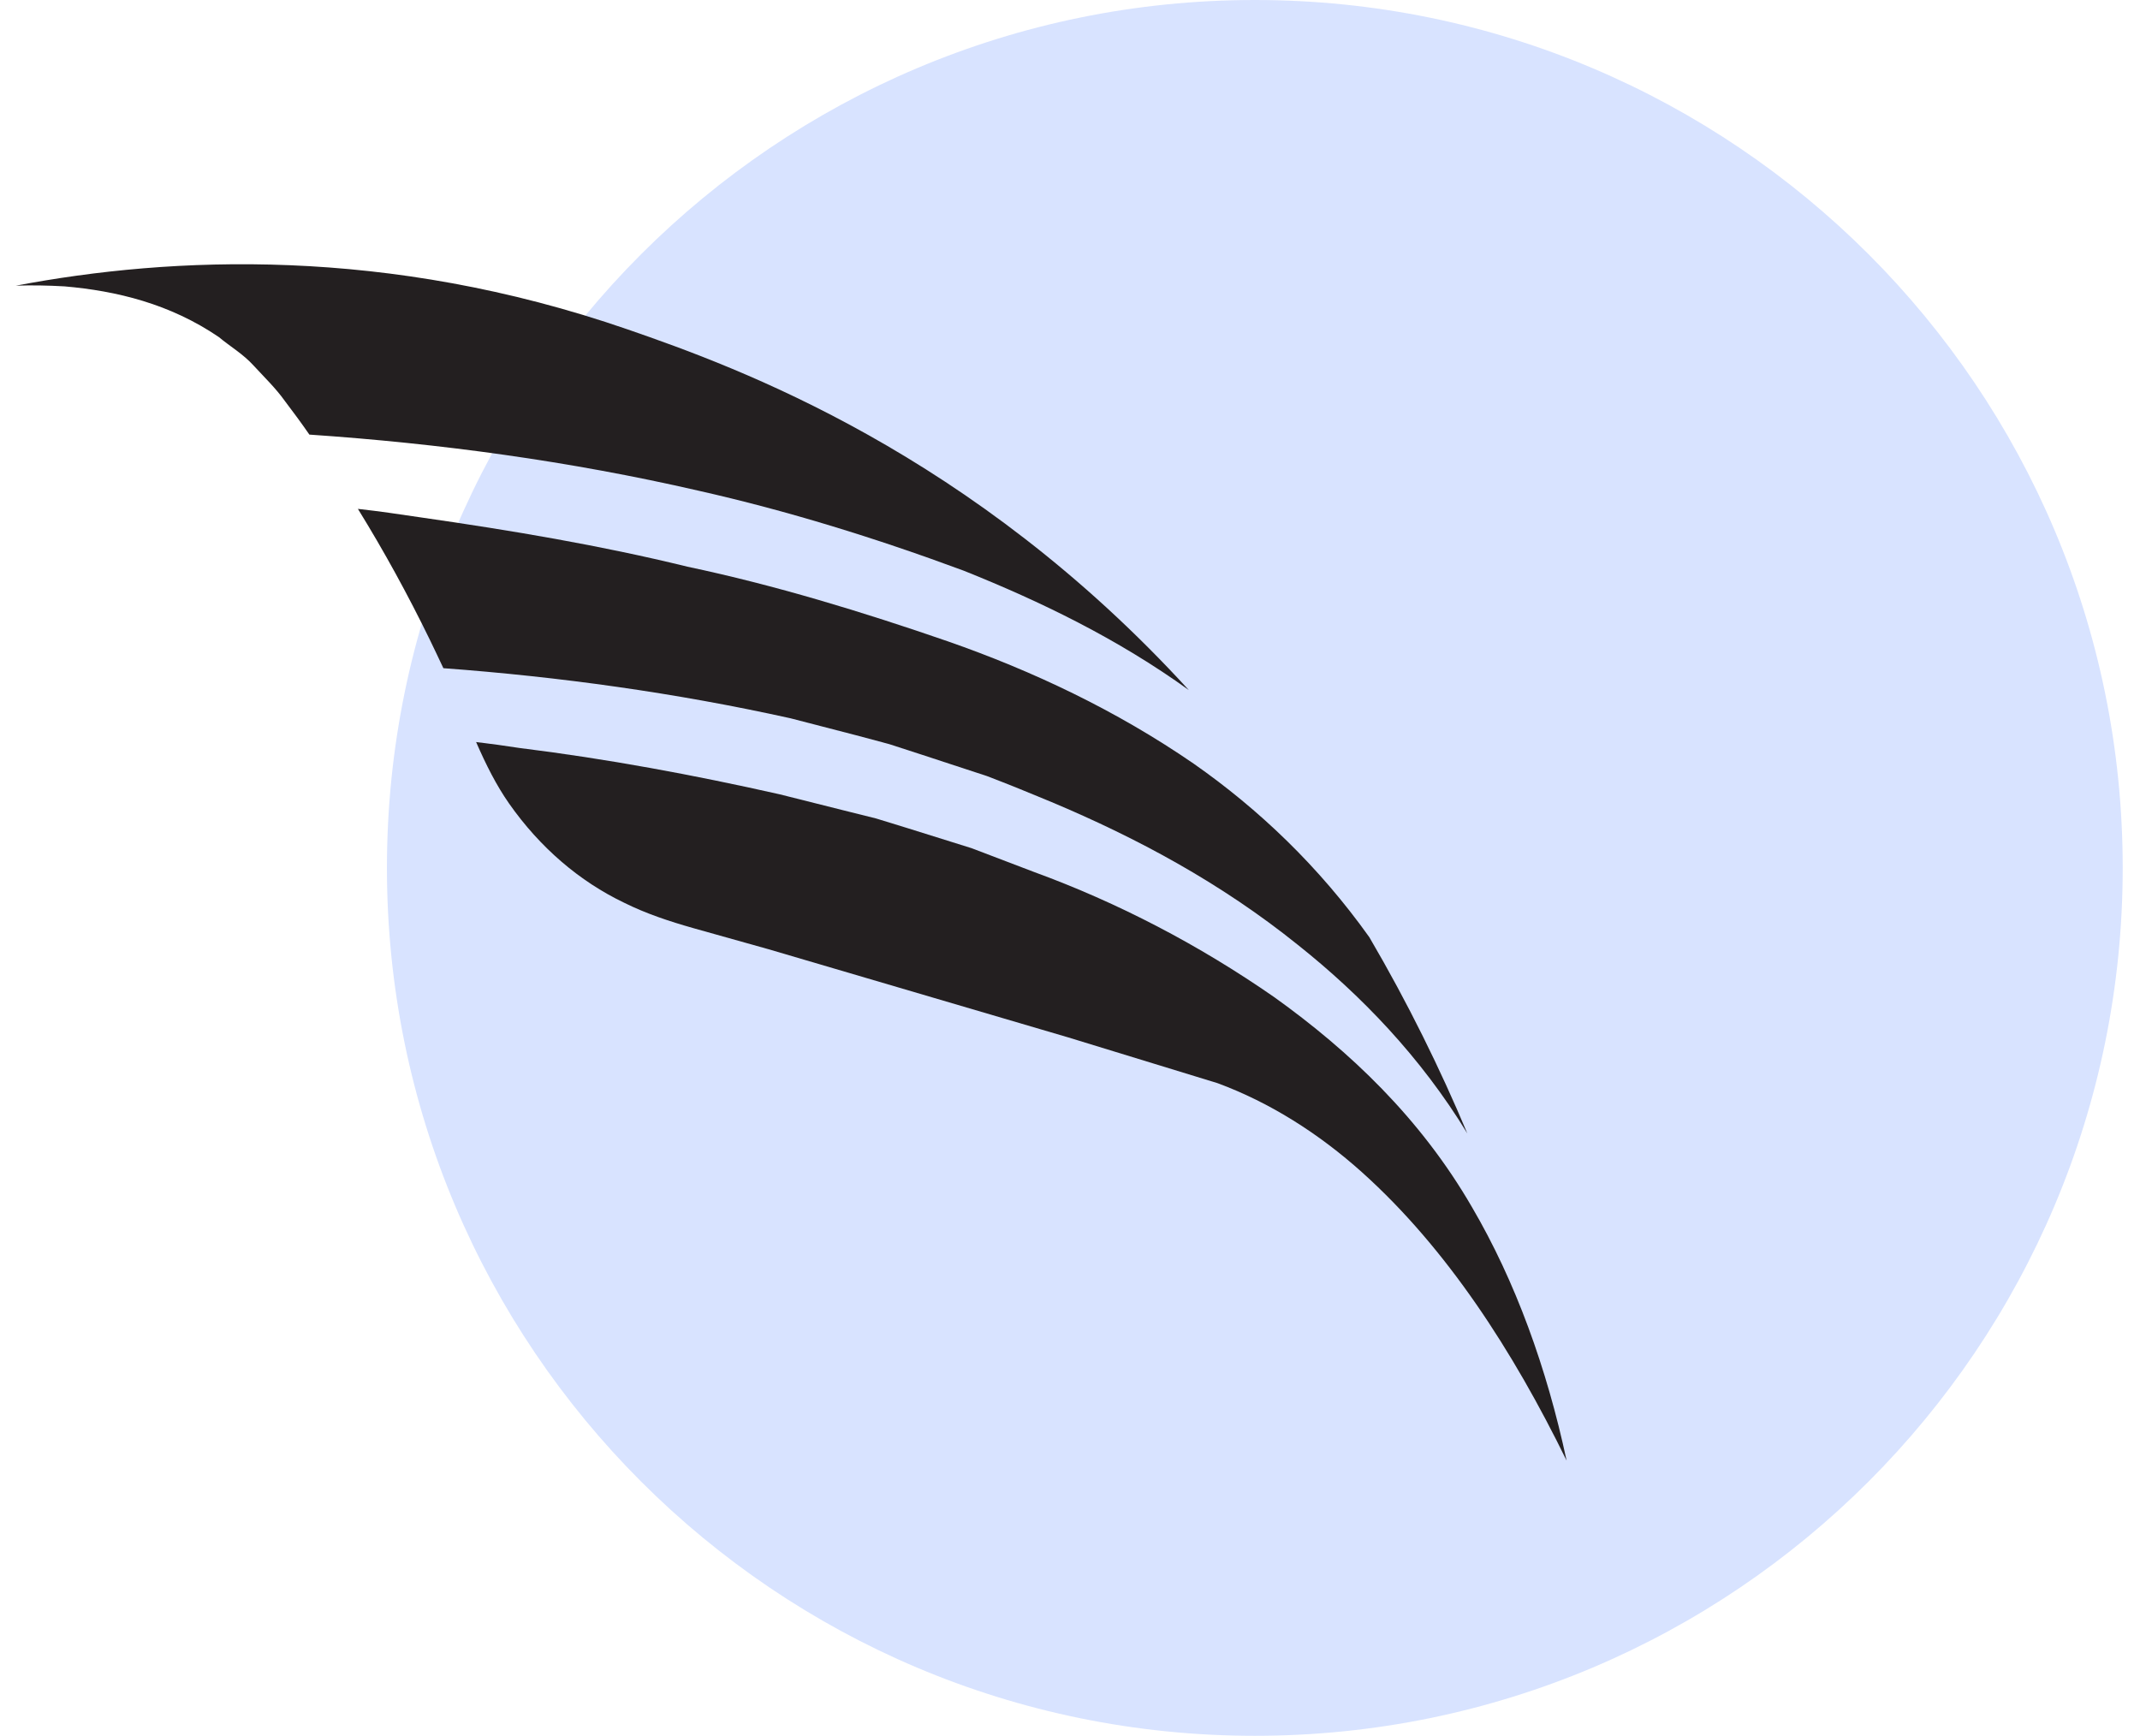
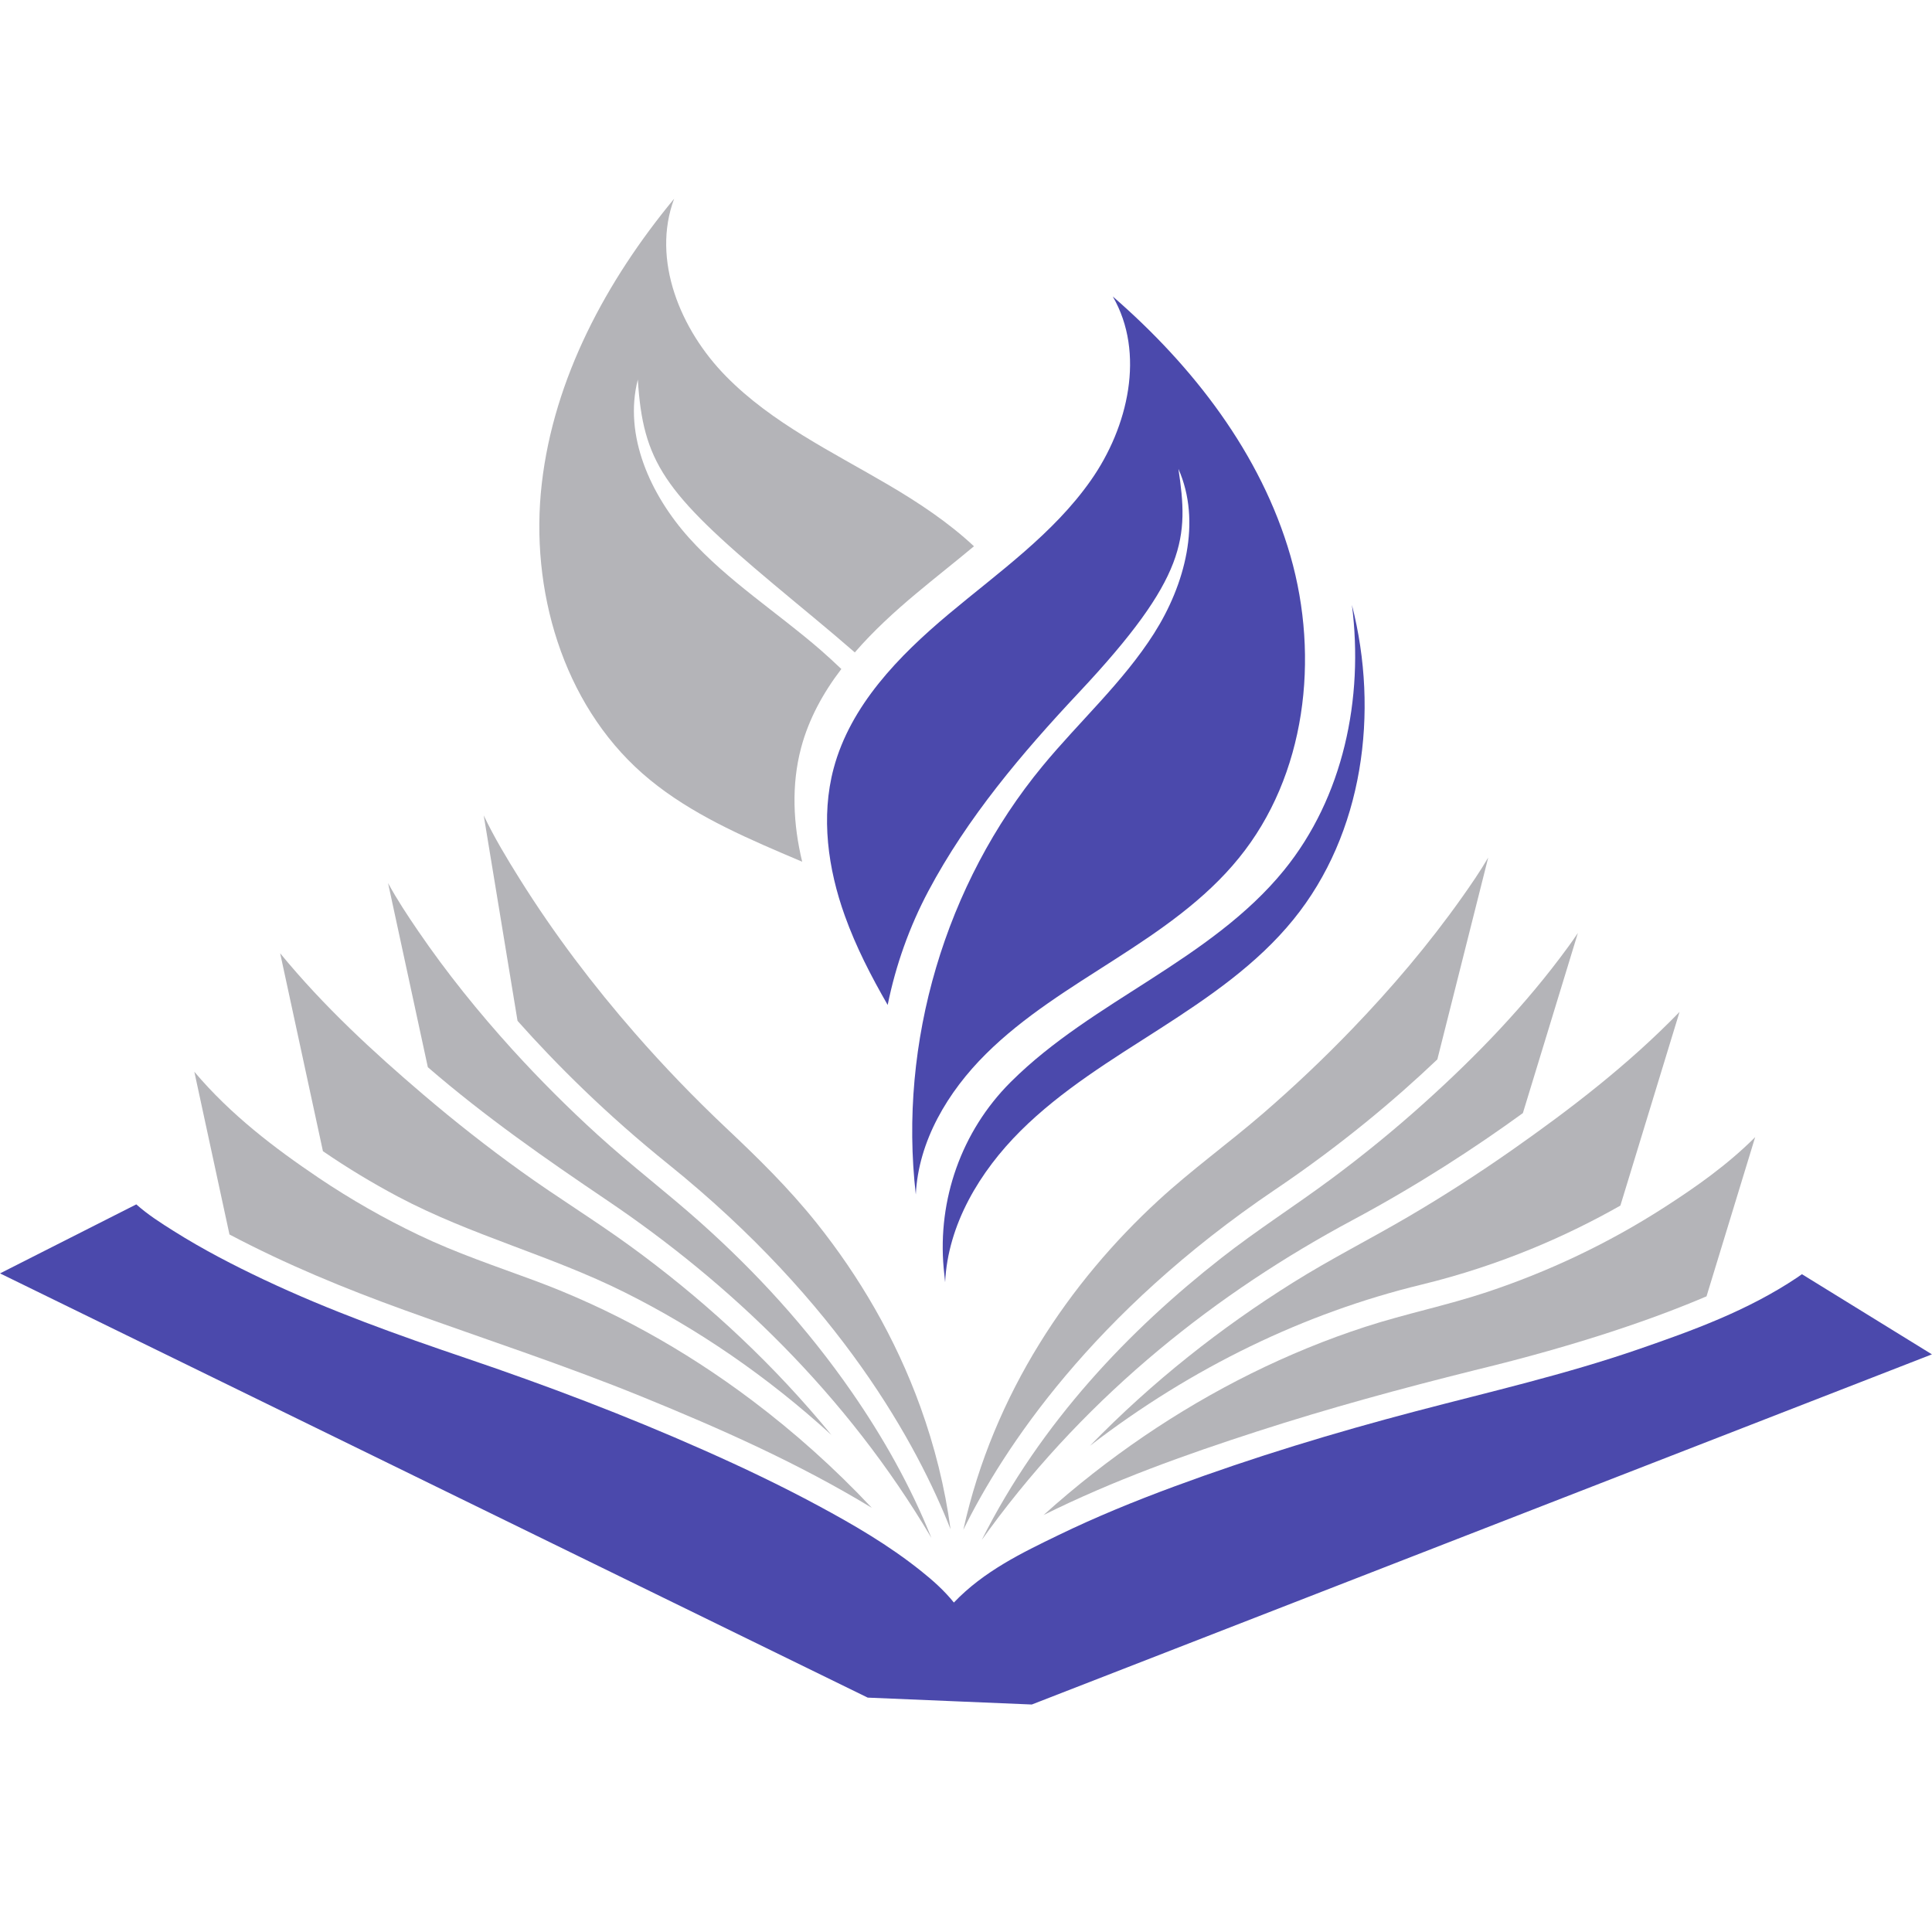
- <svg xmlns="http://www.w3.org/2000/svg" width="90" height="73" viewBox="0 0 90 73" fill="none">
-   <circle cx="52.773" cy="36.5" r="36.5" fill="#D8E3FF" />
-   <path d="M2.709 12.043C4.905 12.232 7.151 12.779 9.2 14.173C9.683 14.576 10.225 14.886 10.669 15.378C11.113 15.859 11.602 16.332 11.979 16.862C12.333 17.329 12.677 17.793 13.011 18.277C18.485 18.651 23.946 19.388 29.356 20.632C33.123 21.479 36.847 22.635 40.532 24.001C43.771 25.298 46.991 26.857 49.996 29.02C40.876 19.039 31.061 15.466 26.404 13.856C16.272 10.349 7.217 10.771 0.666 12.014C1.341 11.989 2.027 12.005 2.709 12.043Z" fill="#231F20" />
-   <path d="M28.906 23.831C25.225 22.93 21.496 22.306 17.761 21.769C16.856 21.635 15.951 21.5 15.052 21.401C16.136 23.154 17.154 25.009 18.084 26.919C18.272 27.305 18.459 27.704 18.647 28.101C23.528 28.462 28.404 29.135 33.247 30.208L36.017 30.925L37.399 31.295L38.768 31.739L41.505 32.637C42.415 32.985 43.313 33.35 44.218 33.728C47.804 35.235 51.34 37.127 54.583 39.737C57.24 41.85 59.751 44.453 61.709 47.665C60.574 44.963 59.213 42.187 57.589 39.415C55.465 36.434 52.935 34.027 50.201 32.116C46.953 29.882 43.452 28.224 39.857 26.97C36.262 25.729 32.608 24.613 28.906 23.831Z" fill="#231F20" />
-   <path d="M53.599 41.942C50.408 39.724 47.011 37.96 43.489 36.672L40.862 35.671L38.19 34.835L36.848 34.422L35.494 34.084L32.794 33.406C29.167 32.589 25.515 31.91 21.842 31.456C21.238 31.363 20.631 31.278 20.023 31.207C20.45 32.184 20.876 33.027 21.408 33.79C22.713 35.651 24.374 37.066 26.245 37.963C27.177 38.426 28.144 38.745 29.165 39.035L32.321 39.92L44.928 43.629L51.206 45.553C53.397 46.363 55.454 47.66 57.296 49.314C60.857 52.516 63.631 56.817 65.885 61.425C65.055 57.542 63.735 53.888 61.906 50.767C59.736 47.017 56.758 44.205 53.599 41.942Z" fill="#231F20" />
+ <svg xmlns="http://www.w3.org/2000/svg" width="500" zoomAndPan="magnify" viewBox="0 0 375 375" height="500" preserveAspectRatio="xMidYMid meet" version="1.0">
+   <defs>
+     <clipPath id="b70397c705">
+       <path d="M 0 233 L 375 233 L 375 330.773 L 0 330.773 Z M 0 233 " clip-rule="nonzero" />
+     </clipPath>
+     <clipPath id="6cb1fd4847">
+       <path d="M 93 158.273 L 185 158.273 L 185 297 L 93 297 Z M 93 158.273 " clip-rule="nonzero" />
+     </clipPath>
+     <clipPath id="2a541b5725">
+       <path d="M 182 117 L 265 117 L 265 249 L 182 249 Z M 182 117 " clip-rule="nonzero" />
+     </clipPath>
+     <clipPath id="7ba763cdee">
+       <path d="M 89.789 46.406 L 244.496 16.883 L 285.125 229.793 L 130.418 259.312 Z M 89.789 46.406 " clip-rule="nonzero" />
+     </clipPath>
+     <clipPath id="3246ee0dbc">
+       <path d="M 89.789 46.406 L 244.496 16.883 L 285.125 229.793 L 130.418 259.312 Z M 89.789 46.406 " clip-rule="nonzero" />
+     </clipPath>
+     <clipPath id="90057d763c">
+       <path d="M 249.23 168.906 C 242.168 177.598 232.75 184.039 223.332 190.094 C 213.918 196.152 204.223 202.02 196.277 209.926 C 196.219 209.992 196.156 210.039 196.094 210.105 C 186.633 219.586 181.965 232.832 183.168 246.164 C 183.25 247.07 183.348 247.969 183.449 248.883 C 183.977 237.695 190.16 227.395 198.105 219.488 C 206.051 211.586 215.723 205.719 225.16 199.66 C 234.578 193.602 243.996 187.18 251.055 178.473 C 264.598 161.809 267.758 138.258 262.406 117.418 C 264.723 135.625 260.734 154.742 249.23 168.906 Z M 249.23 168.906 " clip-rule="nonzero" />
+     </clipPath>
+     <clipPath id="c65c8d5253">
+       <path d="M 160 57 L 254 57 L 254 232 L 160 232 Z M 160 57 " clip-rule="nonzero" />
+     </clipPath>
+     <clipPath id="9c2ecfedc3">
+       <path d="M 89.789 46.406 L 244.496 16.883 L 285.125 229.793 L 130.418 259.312 Z M 89.789 46.406 " clip-rule="nonzero" />
+     </clipPath>
+     <clipPath id="d15d377330">
+       <path d="M 89.789 46.406 L 244.496 16.883 L 285.125 229.793 L 130.418 259.312 Z M 89.789 46.406 " clip-rule="nonzero" />
+     </clipPath>
+     <clipPath id="45b8212a8a">
+       <path d="M 250.473 107.891 C 244.762 88.074 231.566 71.062 215.992 57.547 C 222.324 68.512 219.012 82.891 211.719 93.258 C 204.445 103.625 193.844 111.062 184.141 119.191 C 174.441 127.32 165.074 136.93 161.809 149.152 C 159.305 158.535 160.695 168.621 163.984 177.758 C 166.145 183.789 169.086 189.488 172.297 195.062 C 173.855 187.367 176.508 179.902 180.195 172.957 C 187.758 158.723 198.332 146.223 209.375 134.457 C 230.488 111.965 230.723 104.336 228.73 91.004 C 233.258 101.266 230.008 113.488 223.996 122.949 C 217.98 132.414 209.504 140.031 202.363 148.684 C 183.457 171.602 174.363 202.34 177.758 231.852 C 178.254 221.477 183.973 211.906 191.352 204.586 C 198.727 197.25 207.711 191.809 216.441 186.195 C 225.191 180.582 233.926 174.617 240.465 166.543 C 253.492 150.547 256.164 127.715 250.473 107.891 Z M 250.473 107.891 " clip-rule="nonzero" />
+     </clipPath>
+     <clipPath id="f2ebc58f1c">
+       <path d="M 104 38 L 190 38 L 190 168 L 104 168 Z M 104 38 " clip-rule="nonzero" />
+     </clipPath>
+     <clipPath id="f376e23ebc">
+       <path d="M 89.789 46.406 L 244.496 16.883 L 285.125 229.793 L 130.418 259.312 Z M 89.789 46.406 " clip-rule="nonzero" />
+     </clipPath>
+     <clipPath id="14da1c33b9">
+       <path d="M 89.789 46.406 L 244.496 16.883 L 285.125 229.793 L 130.418 259.312 Z M 89.789 46.406 " clip-rule="nonzero" />
+     </clipPath>
+   </defs>
+   <path fill="#b4b4b8" d="M 249.586 229.496 C 249.273 229.703 248.543 230.199 247.562 230.859 C 247.566 230.859 247.574 230.855 247.578 230.852 C 248.68 230.105 249.312 229.68 249.586 229.496 Z M 249.586 229.496 " fill-opacity="1" fill-rule="nonzero" />
+   <path fill="#b4b4b8" d="M 278.988 205.629 L 288.863 166.445 C 287.297 169.129 285.559 171.656 283.805 174.133 C 277.25 183.395 270.031 191.848 262.488 199.691 C 256.91 205.496 251.121 210.961 245.18 216.098 C 238.461 221.906 231.391 226.977 224.793 233.043 C 207.77 248.707 192.844 270.363 186.984 296.926 C 194.738 281.207 211.957 254.918 247.559 230.859 C 243.602 233.535 235.578 238.957 234.371 239.773 C 235.125 239.262 238.801 236.777 247.574 230.852 C 260.25 222.289 270.695 213.516 278.988 205.629 Z M 234.336 239.801 C 234.184 239.898 234.168 239.91 234.336 239.801 Z M 234.336 239.801 " fill-opacity="1" fill-rule="nonzero" />
+   <path fill="#b4b4b8" d="M 249.688 229.426 C 249.77 229.371 249.77 229.371 249.688 229.426 Z M 249.688 229.426 " fill-opacity="1" fill-rule="nonzero" />
+   <path fill="#b4b4b8" d="M 249.586 229.496 C 249.629 229.465 249.664 229.441 249.688 229.426 C 249.664 229.441 249.629 229.465 249.586 229.496 Z M 249.586 229.496 " fill-opacity="1" fill-rule="nonzero" />
+   <path fill="#b4b4b8" d="M 265.945 234.992 C 264.992 235.504 263.551 236.277 262.469 236.852 C 262.473 236.852 262.473 236.852 262.473 236.848 C 264.133 235.965 265.246 235.367 265.945 234.992 Z M 265.945 234.992 " fill-opacity="1" fill-rule="nonzero" />
+   <path fill="#b4b4b8" d="M 262.477 236.852 C 260.16 238.094 260.953 237.668 262.473 236.855 C 236.586 250.711 211.551 270.23 191.984 296.93 C 191.504 297.586 191.023 298.246 190.551 298.914 C 202.094 275.965 219.25 258.133 237.043 244.191 C 244 238.738 251.281 234.109 258.328 228.883 C 264.598 224.234 270.723 219.242 276.664 213.883 C 286.535 204.98 296.129 195.117 304.43 183.719 C 305.055 182.855 305.676 181.988 306.27 181.086 L 295.59 216.051 C 286.445 222.695 275.301 229.988 262.477 236.852 Z M 262.477 236.852 " fill-opacity="1" fill-rule="nonzero" />
+   <path fill="#b4b4b8" d="M 266.879 234.496 C 266.949 234.461 266.953 234.457 266.879 234.496 Z M 266.879 234.496 " fill-opacity="1" fill-rule="nonzero" />
+   <path fill="#b4b4b8" d="M 265.945 234.992 C 265.984 234.969 266.027 234.949 266.07 234.926 C 266.027 234.949 265.992 234.969 265.945 234.992 Z M 265.945 234.992 " fill-opacity="1" fill-rule="nonzero" />
+   <path fill="#b4b4b8" d="M 266.07 234.926 C 266.516 234.688 266.777 234.551 266.879 234.496 C 266.762 234.559 266.473 234.711 266.07 234.926 Z M 266.07 234.926 " fill-opacity="1" fill-rule="nonzero" />
+   <path fill="#b4b4b8" d="M 275.863 249.355 C 275.73 249.391 275.625 249.418 275.535 249.438 C 275.625 249.414 275.734 249.391 275.863 249.355 C 253.359 254.824 231.41 265.336 211.543 280.641 C 223.699 268.137 237.031 257.672 250.926 248.973 C 258.289 244.359 265.895 240.531 273.34 236.168 C 280.176 232.16 286.906 227.832 293.516 223.199 C 304.715 215.34 315.965 206.746 326 196.41 L 314.516 234.004 C 304.473 239.707 291.473 245.566 275.863 249.355 Z M 275.863 249.355 " fill-opacity="1" fill-rule="nonzero" />
+   <path fill="#b4b4b8" d="M 281.922 247.887 C 281.953 247.879 281.957 247.879 281.922 247.887 Z M 281.922 247.887 " fill-opacity="1" fill-rule="nonzero" />
+   <path fill="#b4b4b8" d="M 275.91 249.348 C 275.938 249.34 275.969 249.332 275.992 249.324 C 275.965 249.332 275.941 249.336 275.91 249.348 Z M 275.91 249.348 " fill-opacity="1" fill-rule="nonzero" />
+   <path fill="#b4b4b8" d="M 278.957 248.605 C 279.102 248.57 279.246 248.535 279.387 248.5 C 279.254 248.531 279.098 248.57 278.957 248.605 Z M 278.957 248.605 " fill-opacity="1" fill-rule="nonzero" />
+   <path fill="#b4b4b8" d="M 279.387 248.5 C 279.727 248.414 280.02 248.344 280.285 248.281 C 280.004 248.352 279.699 248.422 279.387 248.5 Z M 279.387 248.5 " fill-opacity="1" fill-rule="nonzero" />
+   <path fill="#b4b4b8" d="M 275.91 249.348 C 275.895 249.352 275.879 249.355 275.863 249.355 C 275.879 249.355 275.895 249.352 275.91 249.348 Z M 275.91 249.348 " fill-opacity="1" fill-rule="nonzero" />
+   <path fill="#b4b4b8" d="M 280.281 248.281 C 281.125 248.078 281.781 247.922 281.922 247.887 C 281.82 247.91 281.332 248.027 280.281 248.281 Z M 280.281 248.281 " fill-opacity="1" fill-rule="nonzero" />
+   <path fill="#b4b4b8" d="M 275.992 249.324 C 276.156 249.285 276.297 249.25 276.453 249.215 C 276.285 249.25 276.129 249.289 275.992 249.324 Z M 275.992 249.324 " fill-opacity="1" fill-rule="nonzero" />
+   <path fill="#b4b4b8" d="M 276.453 249.215 C 276.559 249.188 276.664 249.16 276.781 249.133 C 276.676 249.16 276.562 249.184 276.453 249.215 Z M 276.453 249.215 " fill-opacity="1" fill-rule="nonzero" />
+   <path fill="#b4b4b8" d="M 276.781 249.133 C 277.625 248.93 278.348 248.754 278.957 248.602 C 278.203 248.789 277.426 248.977 276.781 249.133 Z M 276.781 249.133 " fill-opacity="1" fill-rule="nonzero" />
+   <path fill="#b4b4b8" d="M 295.312 263.762 C 295.395 263.738 295.398 263.734 295.312 263.762 Z M 295.312 263.762 " fill-opacity="1" fill-rule="nonzero" />
+   <path fill="#b4b4b8" d="M 286.199 265.965 C 272.066 269.488 257.973 273.316 243.988 277.848 C 230.023 282.367 216.051 287.355 202.555 294.07 C 215.062 282.816 228.645 273.652 242.77 266.633 C 250.066 263.016 257.508 259.965 265.059 257.516 C 272.867 254.984 280.805 253.391 288.602 250.797 C 300.465 246.852 312.098 241.402 323.129 234.289 C 329.168 230.402 335.293 226.105 340.676 220.719 L 331.234 251.621 C 321.469 255.789 306.895 260.957 286.199 265.965 Z M 286.199 265.965 " fill-opacity="1" fill-rule="nonzero" />
+   <path fill="#b4b4b8" d="M 286.266 265.945 C 292.449 264.449 294.898 263.859 295.312 263.762 C 294.516 263.949 287.035 265.758 286.266 265.945 Z M 286.266 265.945 " fill-opacity="1" fill-rule="nonzero" />
+   <path fill="#b4b4b8" d="M 286.199 265.965 C 286.199 265.965 286.227 265.957 286.266 265.945 C 286.242 265.953 286.227 265.957 286.199 265.965 Z M 286.199 265.965 " fill-opacity="1" fill-rule="nonzero" />
+   <g clip-path="url(#b70397c705)">
+     <path fill="#4b49ac" d="M 297.309 293.094 L 288.402 296.559 L 200.277 330.844 L 184.527 330.184 L 184.168 330.168 L 168.422 329.508 L 83.465 287.969 L 74.883 283.77 L 11.281 252.676 L 0.008 247.164 L 8.078 243.074 L 26.453 233.77 C 28.719 235.785 31.234 237.383 33.699 238.934 C 39.402 242.527 45.305 245.578 51.266 248.395 C 64.121 254.461 77.297 259.16 90.535 263.648 C 106.047 268.906 121.453 274.742 136.613 281.473 C 144.09 284.789 151.504 288.316 158.801 292.246 C 165.645 295.93 172.48 299.891 178.797 304.949 C 181.039 306.738 183.242 308.684 185.148 311.051 C 190.961 304.949 198.465 301.352 205.352 298.012 C 212.77 294.41 220.34 291.328 227.941 288.52 C 243.383 282.812 259.008 278.078 274.707 273.949 C 289.211 270.129 303.75 266.816 318.086 261.867 C 328.469 258.277 339.195 254.418 348.832 247.965 C 349.141 247.758 349.449 247.543 349.754 247.32 L 367.281 258.129 L 374.984 262.879 L 363.293 267.43 Z M 297.309 293.094 " fill-opacity="1" fill-rule="nonzero" />
+   </g>
+   <g clip-path="url(#6cb1fd4847)">
+     <path fill="#b4b4b8" d="M 184.5 296.824 C 183.398 288.621 181.383 280.668 178.684 273.18 C 173.812 259.652 166.727 247.699 158.531 237.418 C 153.051 230.551 147.035 224.684 140.895 218.895 C 134.789 213.129 128.879 207.012 123.215 200.52 C 115.188 191.32 107.613 181.383 100.848 170.562 C 98.387 166.629 95.949 162.594 93.891 158.273 L 100.453 198.148 C 108.059 206.699 117.727 216.316 129.645 225.91 C 137.574 232.297 141.078 235.117 141.965 235.828 C 140.562 234.703 133.285 228.836 129.652 225.918 C 163.129 252.871 178.082 280.512 184.5 296.824 Z M 142.098 235.934 C 142.246 236.059 142.234 236.047 142.098 235.934 Z M 142.098 235.934 " fill-opacity="1" fill-rule="nonzero" />
+   </g>
+   <path fill="#b4b4b8" d="M 129.648 225.91 C 129.648 225.914 129.652 225.914 129.656 225.918 C 127.34 224.059 126.516 223.391 129.648 225.91 Z M 129.648 225.91 " fill-opacity="1" fill-rule="nonzero" />
+   <path fill="#b4b4b8" d="M 99.367 203.625 C 99.391 203.652 99.406 203.668 99.43 203.691 C 99.418 203.68 99.406 203.668 99.398 203.656 C 99.387 203.645 99.379 203.633 99.367 203.625 Z M 99.367 203.625 " fill-opacity="1" fill-rule="nonzero" />
+   <path fill="#b4b4b8" d="M 99.398 203.656 C 99.754 204.043 99.609 203.887 99.43 203.691 C 104.777 209.57 110.336 215.121 116.074 220.336 C 122.598 226.273 129.477 231.496 136.043 237.359 C 146.68 246.863 156.68 257.703 165.34 270.215 C 171.285 278.801 176.645 288.203 180.785 298.508 C 164.258 270.559 141.68 249.09 117.824 232.977 C 105.934 224.945 94.215 216.797 83.043 207.145 L 75.324 171.41 C 77.09 174.652 79.098 177.684 81.121 180.648 C 86.754 188.898 92.922 196.504 99.375 203.629 C 99.172 203.41 98.992 203.207 99.398 203.656 Z M 99.398 203.656 " fill-opacity="1" fill-rule="nonzero" />
+   <path fill="#b4b4b8" d="M 101.078 227.305 C 108.098 232.363 115.367 236.801 122.371 241.898 C 135.559 251.496 148.105 262.805 159.305 276.035 C 160.004 276.863 160.699 277.695 161.387 278.535 C 148.957 267.184 135.398 257.906 121.207 250.824 C 106.793 243.621 91.543 239.844 77.234 232.258 C 72.277 229.625 67.414 226.691 62.68 223.445 L 54.379 185.027 C 62.852 195.359 72.516 204.238 82.199 212.492 C 88.348 217.738 94.648 222.676 101.078 227.305 Z M 101.078 227.305 " fill-opacity="1" fill-rule="nonzero" />
+   <path fill="#b4b4b8" d="M 61.793 228.586 C 63.598 229.801 62.266 228.902 61.805 228.594 C 68.094 232.824 74.594 236.523 81.25 239.707 C 88.582 243.219 96.098 245.727 103.609 248.504 C 118.434 253.98 132.715 261.824 146.02 271.852 C 154.156 277.984 161.941 284.926 169.223 292.672 C 154.883 283.969 139.781 277.289 124.68 271.129 C 109.402 264.902 93.898 259.859 78.477 254.285 C 66.988 250.129 55.582 245.449 44.539 239.609 L 37.719 208.023 C 44.77 216.383 53.355 222.895 61.777 228.57 C 61.645 228.484 61.605 228.461 61.793 228.586 Z M 61.793 228.586 " fill-opacity="1" fill-rule="nonzero" />
+   <path fill="#b4b4b8" d="M 61.773 228.574 C 61.781 228.582 61.793 228.586 61.805 228.59 C 61.801 228.59 61.797 228.586 61.793 228.586 C 61.785 228.586 61.781 228.578 61.773 228.574 Z M 61.773 228.574 " fill-opacity="1" fill-rule="nonzero" />
+   <g clip-path="url(#2a541b5725)">
+     <g clip-path="url(#7ba763cdee)">
+       <g clip-path="url(#3246ee0dbc)">
+         <g clip-path="url(#90057d763c)">
+           <path fill="#4b49ac" d="M 264.746 101.621 L 291.965 244.266 L 184.977 264.68 L 157.758 122.039 Z M 264.746 101.621 " fill-opacity="1" fill-rule="nonzero" />
+         </g>
+       </g>
+     </g>
+   </g>
+   <g clip-path="url(#c65c8d5253)">
+     <g clip-path="url(#9c2ecfedc3)">
+       <g clip-path="url(#d15d377330)">
+         <g clip-path="url(#45b8212a8a)">
+           <path fill="#4b49ac" d="M 252.762 39.715 L 288.258 225.727 L 162.707 249.688 L 127.211 63.672 Z M 252.762 39.715 " fill-opacity="1" fill-rule="nonzero" />
+         </g>
+       </g>
+     </g>
+   </g>
+   <g clip-path="url(#f2ebc58f1c)">
+     <g clip-path="url(#f376e23ebc)">
+       <g clip-path="url(#14da1c33b9)">
+         <path fill="#b4b4b8" d="M 155.488 145.164 C 156.984 139.539 159.777 134.469 163.305 129.852 C 162 128.613 160.688 127.395 159.32 126.203 C 150.852 118.844 141.242 112.75 133.738 104.395 C 126.25 96.043 121.008 84.539 123.801 73.672 C 124.801 89.598 128.793 95.5 150.07 113.32 C 155.34 117.75 160.723 122.102 165.918 126.633 C 169.516 122.48 173.641 118.699 177.836 115.199 C 181.523 112.109 185.34 109.125 189.047 106.031 C 184.105 101.41 178.285 97.547 172.434 94.113 C 161.52 87.695 149.84 82.105 140.961 73.078 C 132.062 64.059 126.414 50.43 130.852 38.57 C 117.711 54.461 107.504 73.406 105.156 93.898 C 102.805 114.395 109.203 136.465 124.672 150.109 C 132.465 156.973 142.066 161.418 151.625 165.523 C 152.984 166.109 154.344 166.695 155.703 167.262 C 153.945 159.98 153.578 152.375 155.488 145.164 Z M 155.488 145.164 " fill-opacity="1" fill-rule="nonzero" />
+       </g>
+     </g>
+   </g>
</svg>
